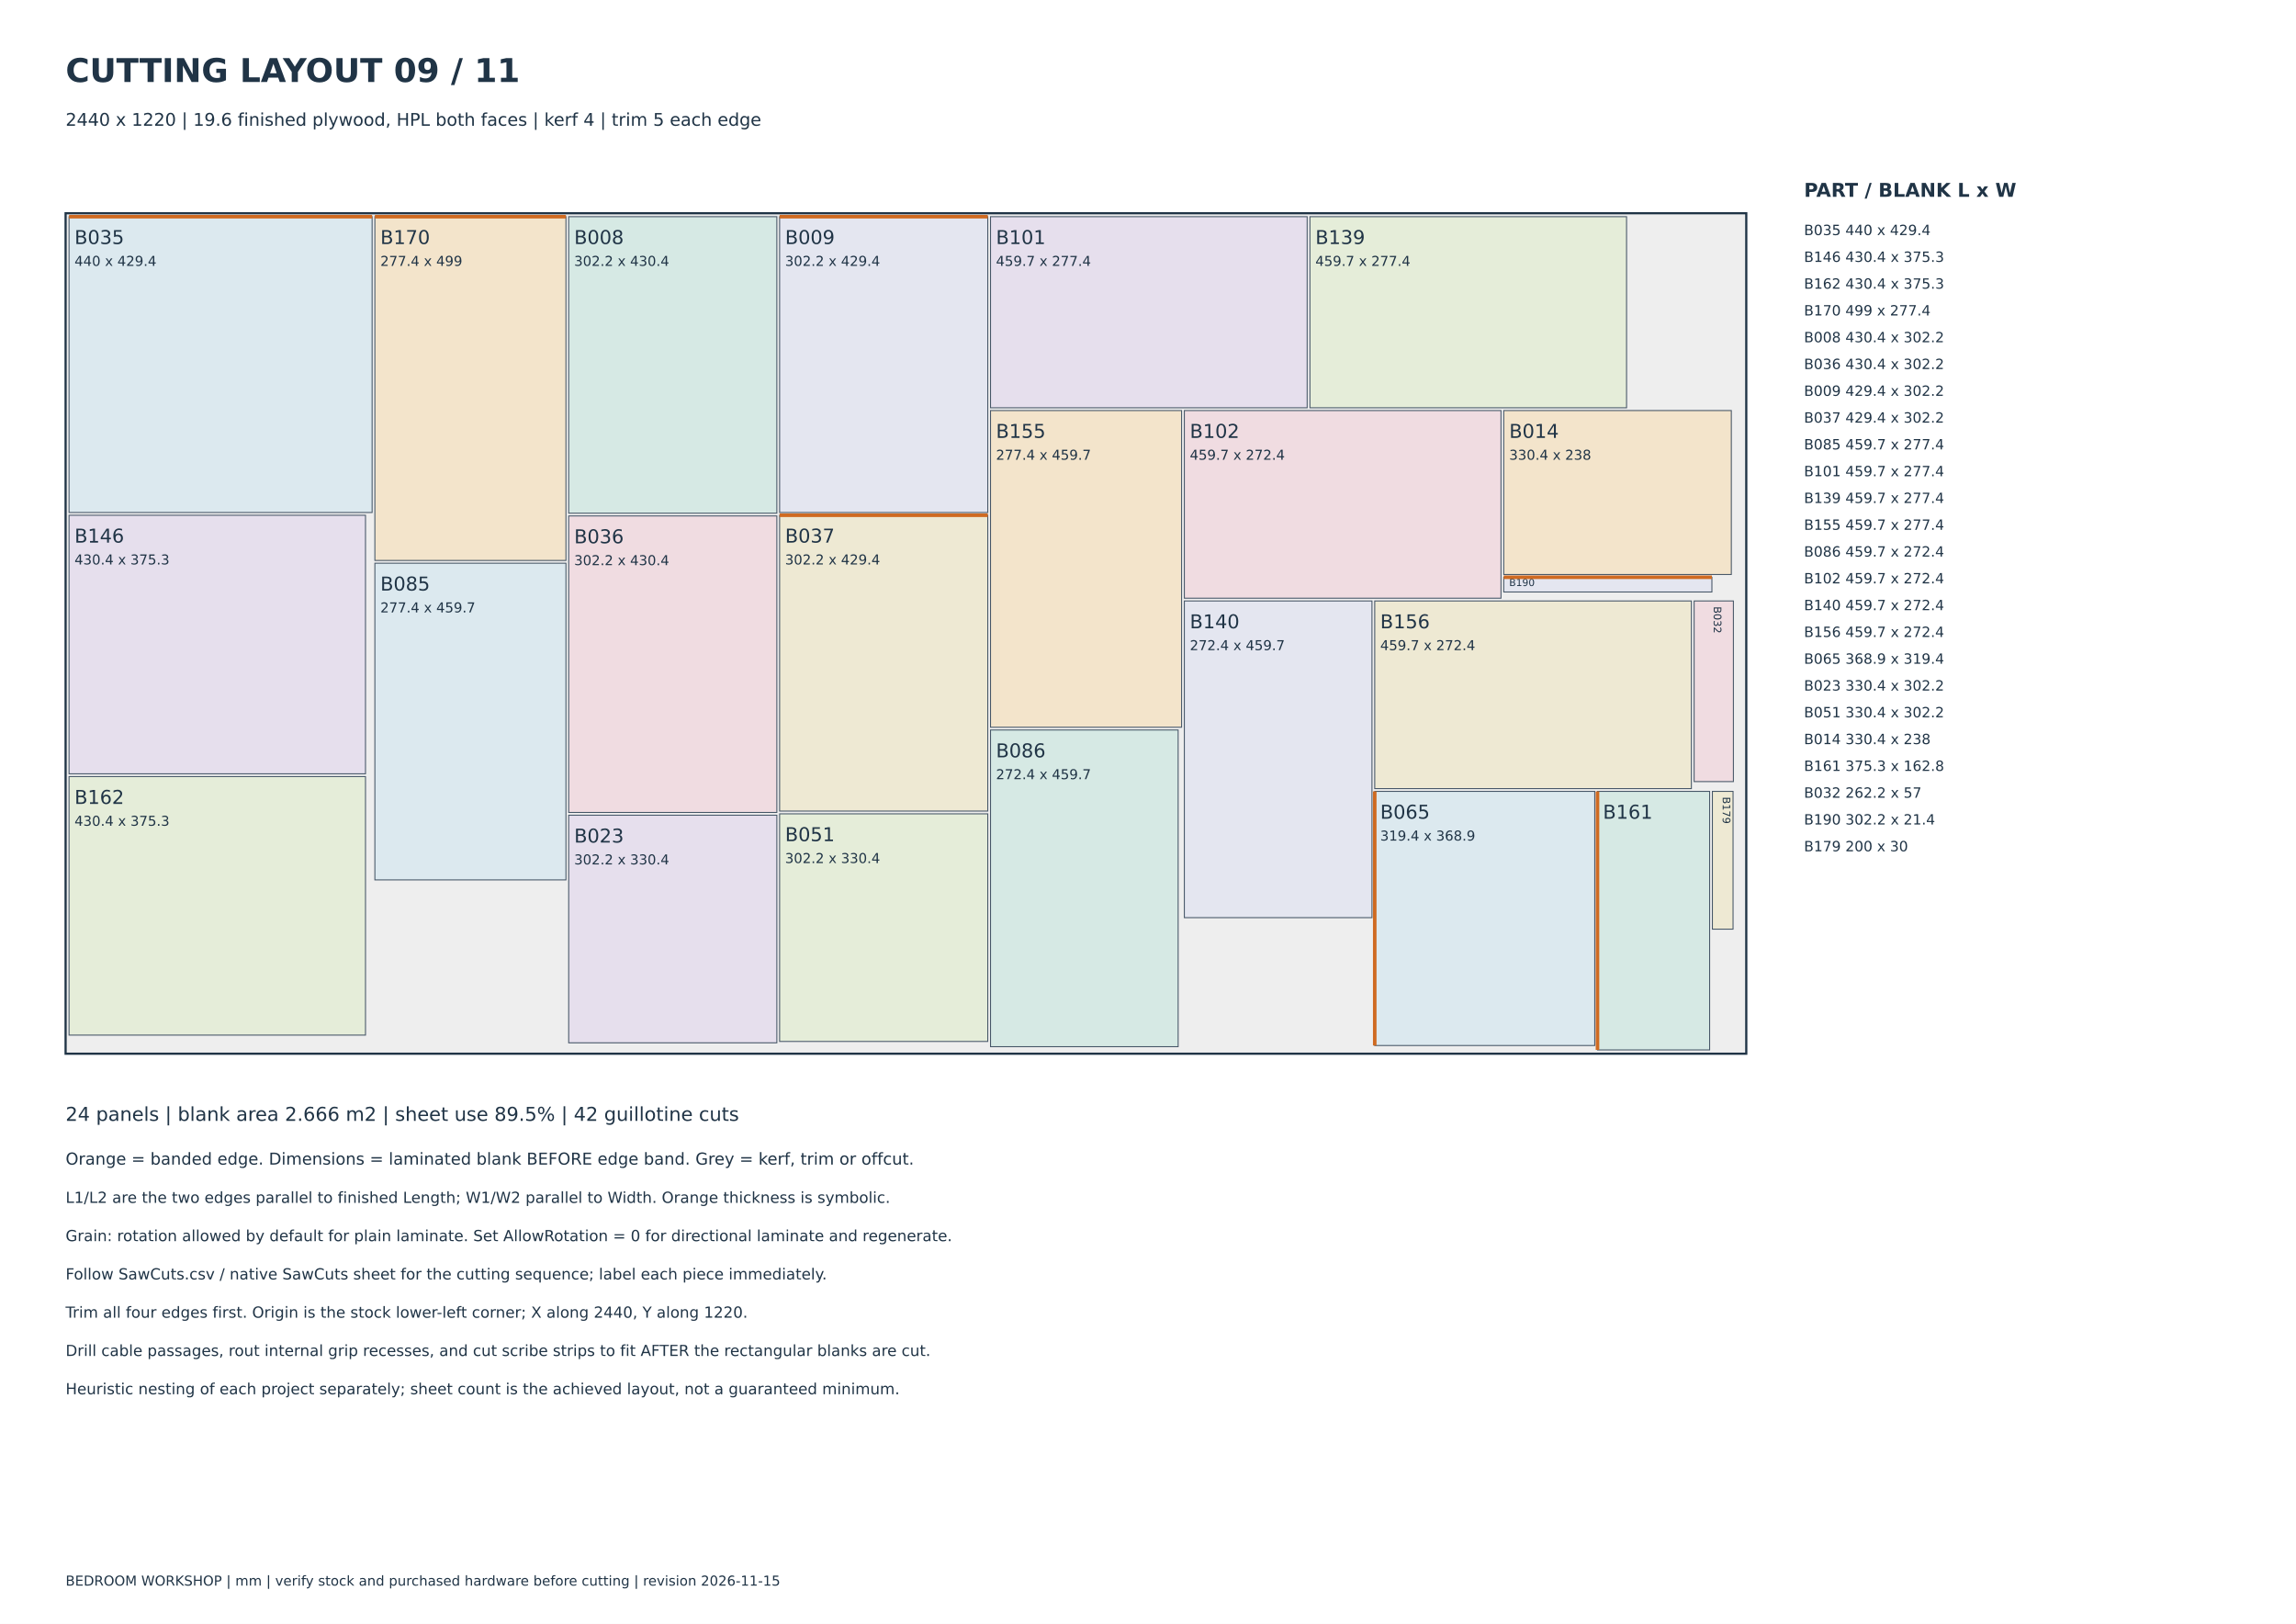
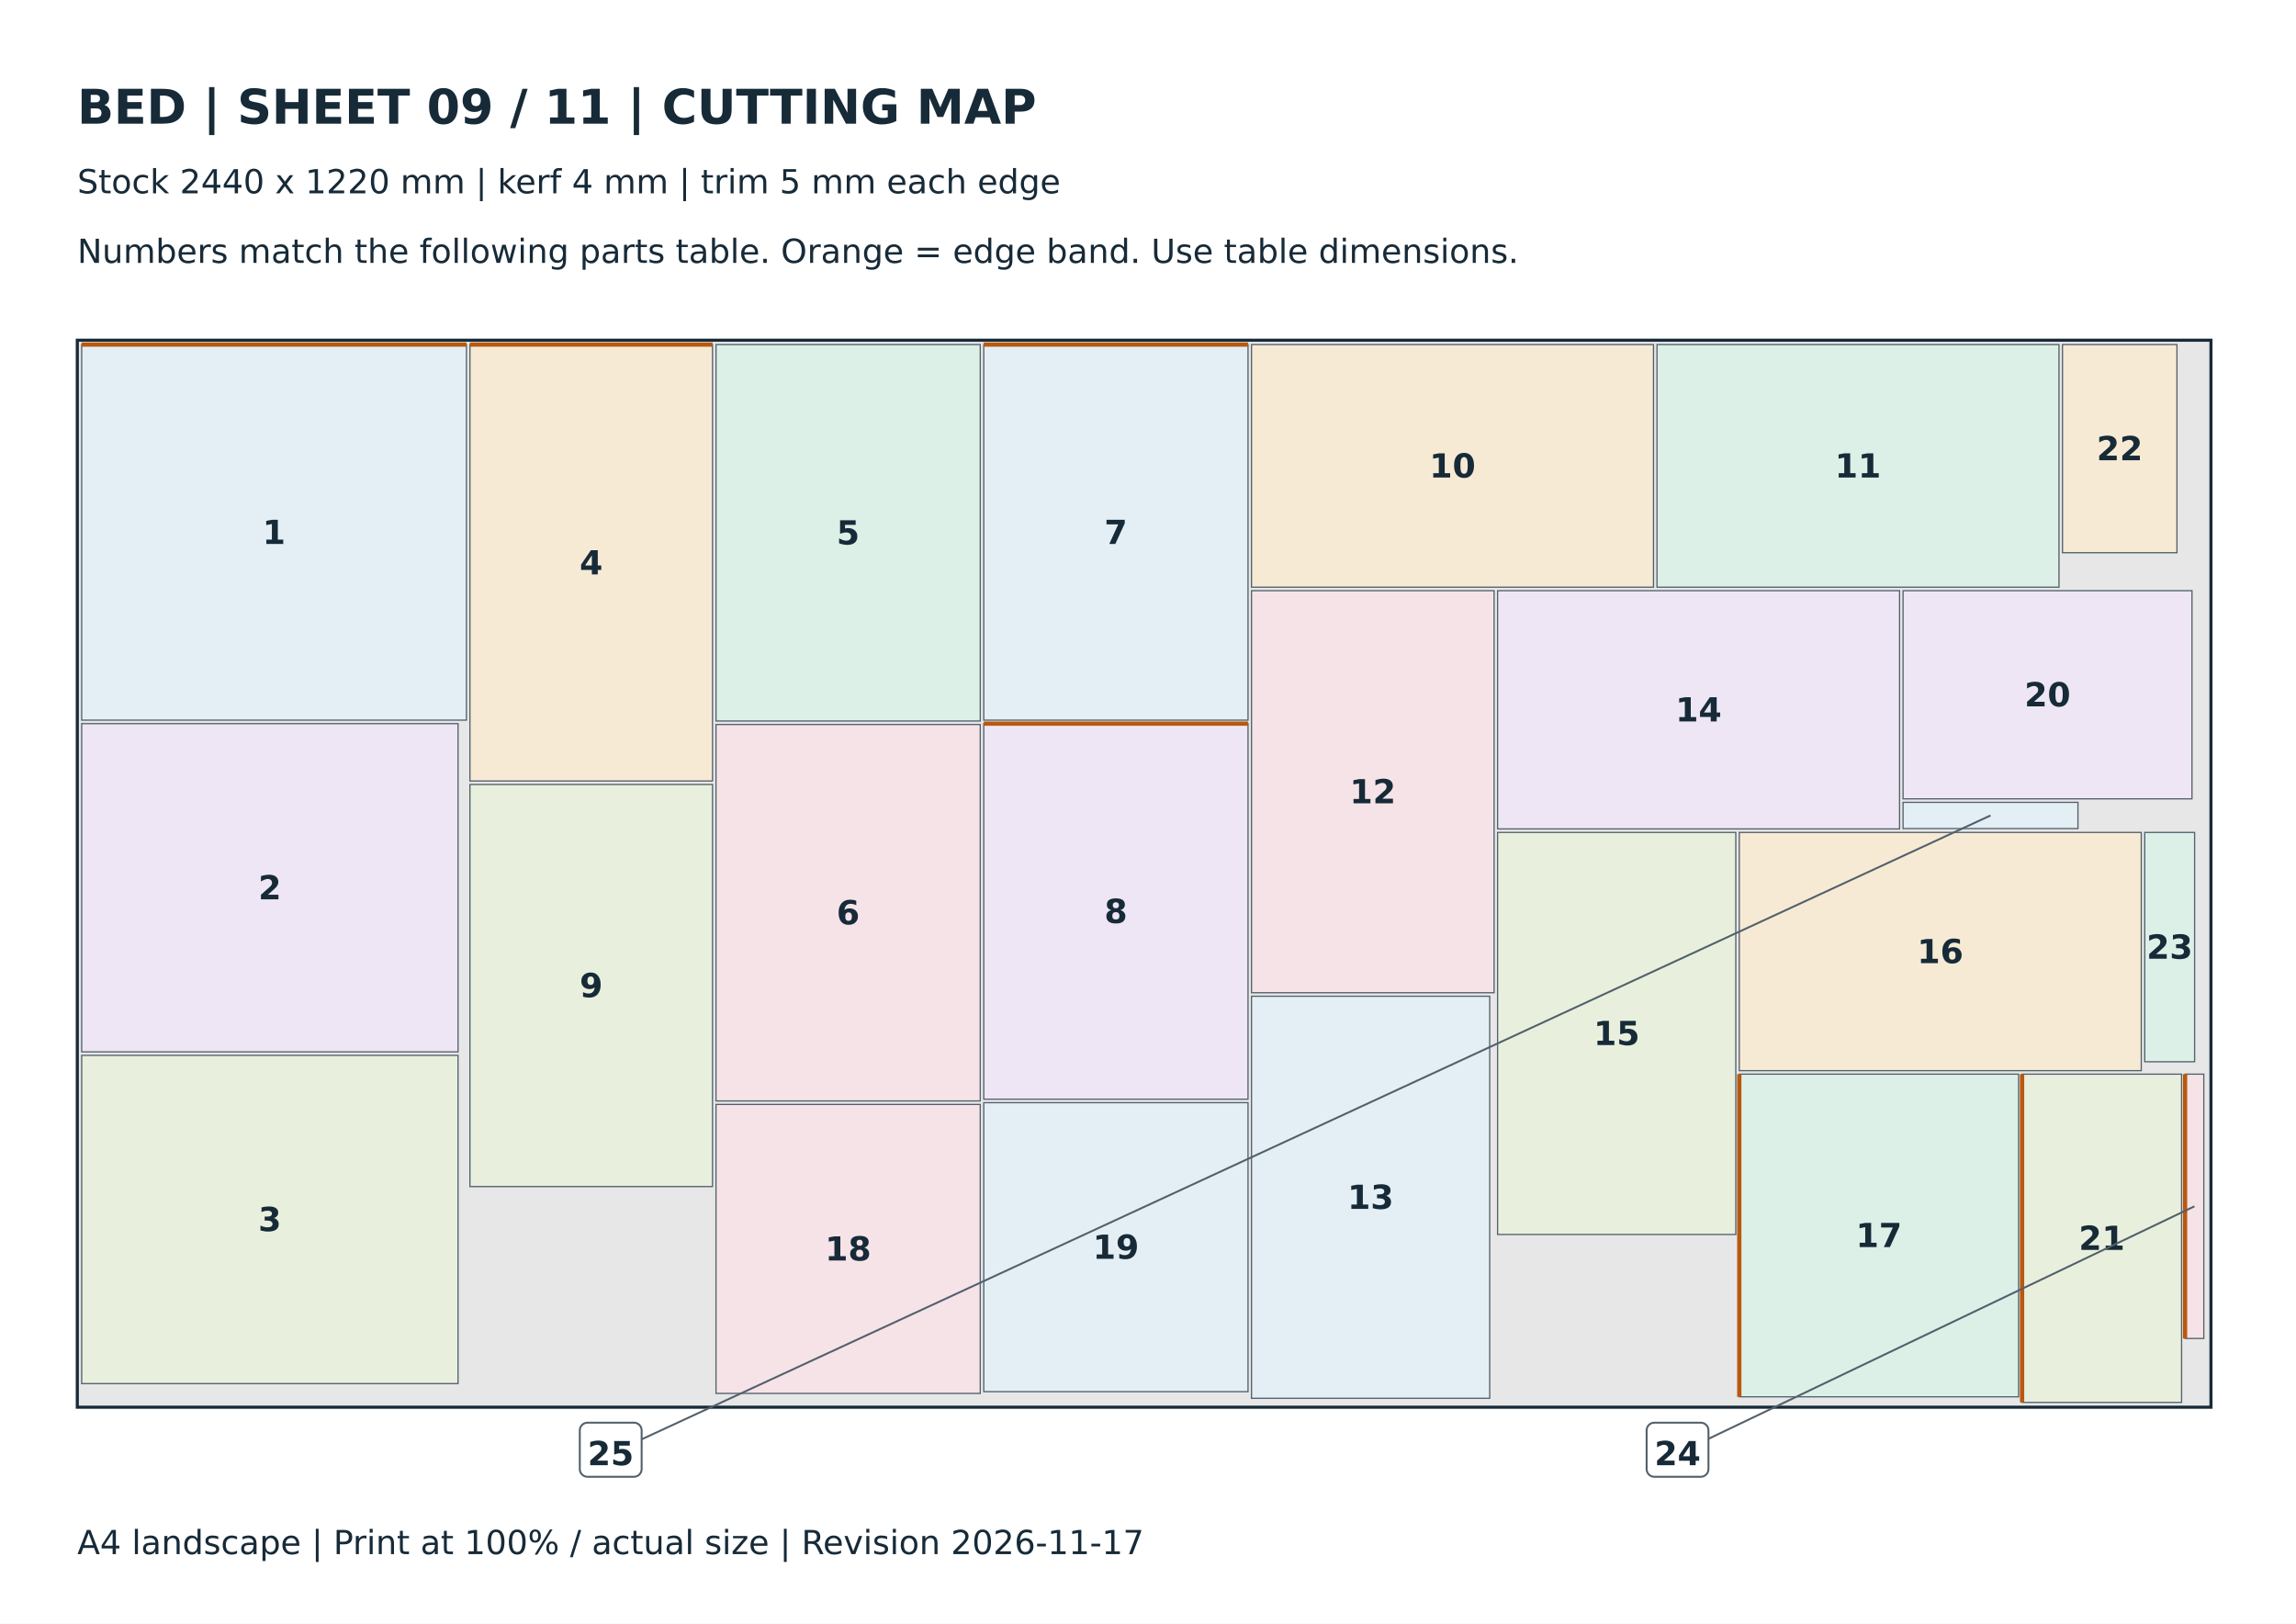
- <svg xmlns="http://www.w3.org/2000/svg" width="420mm" height="297mm" viewBox="0 0 420 297">
-   <rect width="420" height="297" fill="white" />
-   <style>text {font-family:DejaVu Sans,sans-serif;fill:#203446} .small{font-size:2.5px} .body{font-size:3.1px}</style>
-   <text x="12" y="15" font-size="6" font-weight="bold">CUTTING LAYOUT 09 / 11</text>
-   <text x="12" y="23" font-size="3.2">2440 x 1220 | 19.6 finished plywood, HPL both faces | kerf 4 | trim 5 each edge</text>
-   <text x="12" y="290" class="small">BEDROOM WORKSHOP | mm | verify stock and purchased hardware before cutting | revision 2026-11-15</text>
-   <rect x="12" y="39" width="307.44" height="153.72" fill="#eeeeee" stroke="#203446" stroke-width=".4" />
-   <rect x="12.63" y="39.63" width="55.44" height="54.104" fill="#dce9ef" stroke="#465667" stroke-width=".18" />
-   <text x="13.63" y="44.63" font-size="3.5">B035</text>
-   <text x="13.63" y="48.63" font-size="2.5">440 x 429.4</text>
-   <path d="M12.63 39.63 L68.07 39.63" stroke="#cf6a21" stroke-width=".65" />
-   <rect x="12.63" y="94.238" width="54.23" height="47.288" fill="#e6dfed" stroke="#465667" stroke-width=".18" />
-   <text x="13.63" y="99.238" font-size="3.5">B146</text>
-   <text x="13.63" y="103.238" font-size="2.5">430.4 x 375.3</text>
-   <rect x="12.63" y="142.03" width="54.23" height="47.288" fill="#e5edd9" stroke="#465667" stroke-width=".18" />
-   <text x="13.63" y="147.03" font-size="3.5">B162</text>
-   <text x="13.63" y="151.03" font-size="2.5">430.4 x 375.3</text>
-   <rect x="68.574" y="39.63" width="34.952" height="62.874" fill="#f3e4cb" stroke="#465667" stroke-width=".18" />
-   <text x="69.574" y="44.63" font-size="3.5">B170</text>
-   <text x="69.574" y="48.63" font-size="2.5">277.4 x 499</text>
-   <path d="M68.574 39.63 L103.526 39.63" stroke="#cf6a21" stroke-width=".65" />
-   <rect x="104.03" y="39.63" width="38.077" height="54.23" fill="#d6e9e4" stroke="#465667" stroke-width=".18" />
-   <text x="105.03" y="44.63" font-size="3.5">B008</text>
-   <text x="105.03" y="48.63" font-size="2.5">302.2 x 430.4</text>
-   <rect x="104.03" y="94.364" width="38.077" height="54.23" fill="#f0dce1" stroke="#465667" stroke-width=".18" />
-   <text x="105.03" y="99.364" font-size="3.5">B036</text>
-   <text x="105.03" y="103.364" font-size="2.5">302.2 x 430.4</text>
-   <rect x="142.612" y="39.63" width="38.077" height="54.104" fill="#e4e6f0" stroke="#465667" stroke-width=".18" />
-   <text x="143.612" y="44.63" font-size="3.5">B009</text>
-   <text x="143.612" y="48.63" font-size="2.5">302.2 x 429.4</text>
-   <path d="M142.612 39.63 L180.689 39.63" stroke="#cf6a21" stroke-width=".65" />
-   <rect x="142.612" y="94.238" width="38.077" height="54.104" fill="#eee9d3" stroke="#465667" stroke-width=".18" />
-   <text x="143.612" y="99.238" font-size="3.5">B037</text>
-   <text x="143.612" y="103.238" font-size="2.5">302.2 x 429.4</text>
-   <path d="M142.612 94.238 L180.689 94.238" stroke="#cf6a21" stroke-width=".65" />
-   <rect x="68.574" y="103.008" width="34.952" height="57.922" fill="#dce9ef" stroke="#465667" stroke-width=".18" />
-   <text x="69.574" y="108.008" font-size="3.5">B085</text>
-   <text x="69.574" y="112.008" font-size="2.5">277.4 x 459.7</text>
-   <rect x="181.193" y="39.63" width="57.922" height="34.952" fill="#e6dfed" stroke="#465667" stroke-width=".18" />
-   <text x="182.193" y="44.63" font-size="3.5">B101</text>
-   <text x="182.193" y="48.63" font-size="2.5">459.7 x 277.4</text>
-   <rect x="239.619" y="39.63" width="57.922" height="34.952" fill="#e5edd9" stroke="#465667" stroke-width=".18" />
-   <text x="240.619" y="44.63" font-size="3.5">B139</text>
-   <text x="240.619" y="48.63" font-size="2.5">459.7 x 277.4</text>
-   <rect x="181.193" y="75.086" width="34.952" height="57.922" fill="#f3e4cb" stroke="#465667" stroke-width=".18" />
-   <text x="182.193" y="80.086" font-size="3.5">B155</text>
-   <text x="182.193" y="84.086" font-size="2.5">277.4 x 459.7</text>
-   <rect x="181.193" y="133.513" width="34.322" height="57.922" fill="#d6e9e4" stroke="#465667" stroke-width=".18" />
-   <text x="182.193" y="138.513" font-size="3.5">B086</text>
-   <text x="182.193" y="142.513" font-size="2.5">272.4 x 459.7</text>
-   <rect x="216.649" y="75.086" width="57.922" height="34.322" fill="#f0dce1" stroke="#465667" stroke-width=".18" />
-   <text x="217.649" y="80.086" font-size="3.5">B102</text>
-   <text x="217.649" y="84.086" font-size="2.5">459.7 x 272.4</text>
-   <rect x="216.649" y="109.913" width="34.322" height="57.922" fill="#e4e6f0" stroke="#465667" stroke-width=".18" />
-   <text x="217.649" y="114.913" font-size="3.5">B140</text>
-   <text x="217.649" y="118.913" font-size="2.5">272.4 x 459.7</text>
-   <rect x="251.476" y="109.913" width="57.922" height="34.322" fill="#eee9d3" stroke="#465667" stroke-width=".18" />
-   <text x="252.476" y="114.913" font-size="3.5">B156</text>
-   <text x="252.476" y="118.913" font-size="2.5">459.7 x 272.4</text>
-   <rect x="251.476" y="144.739" width="40.244" height="46.481" fill="#dce9ef" stroke="#465667" stroke-width=".18" />
-   <text x="252.476" y="149.739" font-size="3.5">B065</text>
-   <text x="252.476" y="153.739" font-size="2.5">319.4 x 368.9</text>
-   <path d="M251.476 144.739 L251.476 191.221" stroke="#cf6a21" stroke-width=".65" />
-   <rect x="104.03" y="149.099" width="38.077" height="41.63" fill="#e6dfed" stroke="#465667" stroke-width=".18" />
-   <text x="105.03" y="154.099" font-size="3.5">B023</text>
-   <text x="105.03" y="158.099" font-size="2.5">302.2 x 330.4</text>
-   <rect x="142.612" y="148.847" width="38.077" height="41.63" fill="#e5edd9" stroke="#465667" stroke-width=".18" />
-   <text x="143.612" y="153.847" font-size="3.5">B051</text>
-   <text x="143.612" y="157.847" font-size="2.5">302.2 x 330.4</text>
-   <rect x="275.075" y="75.086" width="41.63" height="29.988" fill="#f3e4cb" stroke="#465667" stroke-width=".18" />
-   <text x="276.075" y="80.086" font-size="3.5">B014</text>
-   <text x="276.075" y="84.086" font-size="2.5">330.4 x 238</text>
-   <rect x="292.224" y="144.739" width="20.513" height="47.288" fill="#d6e9e4" stroke="#465667" stroke-width=".18" />
-   <text x="293.224" y="149.739" font-size="3.5">B161</text>
-   <path d="M292.224 144.739 L292.224 192.027" stroke="#cf6a21" stroke-width=".65" />
-   <rect x="309.902" y="109.913" width="7.182" height="33.037" fill="#f0dce1" stroke="#465667" stroke-width=".18" />
-   <text transform="translate(313.4928,110.9128) rotate(90)" font-size="1.9">B032</text>
-   <rect x="275.075" y="105.578" width="38.077" height="2.696" fill="#e4e6f0" stroke="#465667" stroke-width=".18" />
-   <text x="276.075" y="107.178" font-size="1.8">B190</text>
-   <path d="M275.075 105.578 L313.153 105.578" stroke="#cf6a21" stroke-width=".65" />
-   <rect x="313.241" y="144.739" width="3.78" height="25.2" fill="#eee9d3" stroke="#465667" stroke-width=".18" />
-   <text transform="translate(315.1308,145.7392) rotate(90)" font-size="1.9">B179</text>
-   <text x="12" y="205" font-size="3.5">24 panels | blank area 2.666 m2 | sheet use 89.5% | 42 guillotine cuts</text>
-   <text x="12" y="213" font-size="3">Orange = banded edge. Dimensions = laminated blank BEFORE edge band. Grey = kerf, trim or offcut.</text>
-   <text x="12" y="220" font-size="2.8">L1/L2 are the two edges parallel to finished Length; W1/W2 parallel to Width. Orange thickness is symbolic.</text>
-   <text x="12" y="227" font-size="2.8">Grain: rotation allowed by default for plain laminate. Set AllowRotation = 0 for directional laminate and regenerate.</text>
-   <text x="12" y="234" font-size="2.8">Follow SawCuts.csv / native SawCuts sheet for the cutting sequence; label each piece immediately.</text>
-   <text x="12" y="241" font-size="2.8">Trim all four edges first. Origin is the stock lower-left corner; X along 2440, Y along 1220.</text>
-   <text x="12" y="248" font-size="2.8">Drill cable passages, rout internal grip recesses, and cut scribe strips to fit AFTER the rectangular blanks are cut.</text>
-   <text x="12" y="255" font-size="2.8">Heuristic nesting of each project separately; sheet count is the achieved layout, not a guaranteed minimum.</text>
-   <text x="330" y="36" font-size="3.5" font-weight="bold">PART / BLANK L x W</text>
-   <text x="330" y="43.0" font-size="2.6">B035  440 x 429.4</text>
-   <text x="330" y="47.9" font-size="2.6">B146  430.4 x 375.3</text>
-   <text x="330" y="52.8" font-size="2.6">B162  430.4 x 375.3</text>
-   <text x="330" y="57.7" font-size="2.6">B170  499 x 277.4</text>
-   <text x="330" y="62.6" font-size="2.6">B008  430.4 x 302.2</text>
-   <text x="330" y="67.5" font-size="2.6">B036  430.4 x 302.2</text>
-   <text x="330" y="72.4" font-size="2.6">B009  429.4 x 302.2</text>
-   <text x="330" y="77.3" font-size="2.6">B037  429.4 x 302.2</text>
-   <text x="330" y="82.2" font-size="2.6">B085  459.7 x 277.4</text>
-   <text x="330" y="87.1" font-size="2.6">B101  459.7 x 277.4</text>
-   <text x="330" y="92.0" font-size="2.6">B139  459.7 x 277.4</text>
-   <text x="330" y="96.9" font-size="2.6">B155  459.7 x 277.4</text>
-   <text x="330" y="101.8" font-size="2.6">B086  459.7 x 272.4</text>
-   <text x="330" y="106.7" font-size="2.6">B102  459.7 x 272.4</text>
-   <text x="330" y="111.6" font-size="2.6">B140  459.7 x 272.4</text>
-   <text x="330" y="116.5" font-size="2.6">B156  459.7 x 272.4</text>
-   <text x="330" y="121.4" font-size="2.6">B065  368.9 x 319.4</text>
-   <text x="330" y="126.3" font-size="2.6">B023  330.4 x 302.2</text>
-   <text x="330" y="131.2" font-size="2.6">B051  330.4 x 302.2</text>
-   <text x="330" y="136.1" font-size="2.6">B014  330.4 x 238</text>
-   <text x="330" y="141.0" font-size="2.6">B161  375.3 x 162.8</text>
-   <text x="330" y="145.9" font-size="2.6">B032  262.2 x 57</text>
-   <text x="330" y="150.8" font-size="2.6">B190  302.2 x 21.4</text>
-   <text x="330" y="155.7" font-size="2.6">B179  200 x 30</text>
+ <svg xmlns="http://www.w3.org/2000/svg" width="297mm" height="210mm" viewBox="0 0 297 210">
+   <rect width="297" height="210" fill="white" />
+   <style>text {font-family:DejaVu Sans,sans-serif;fill:#172a38}</style>
+   <text x="10" y="16" font-size="6.2" font-weight="bold">BED | SHEET 09 / 11 | CUTTING MAP</text>
+   <text x="10" y="25" font-size="4.3">Stock 2440 x 1220 mm | kerf 4 mm | trim 5 mm each edge</text>
+   <text x="10" y="201" font-size="4.3">A4 landscape | Print at 100% / actual size | Revision 2026-11-17</text>
+   <text x="10" y="34" font-size="4.3">Numbers match the following parts table. Orange = edge band. Use table dimensions.</text>
+   <rect x="10" y="44" width="276.0" height="138.0" fill="#e7e7e7" stroke="#172a38" stroke-width=".4" />
+   <rect x="10.566" y="44.566" width="49.77" height="48.571" fill="#e4eff5" stroke="#52606b" stroke-width=".16" />
+   <path d="M10.566 44.566 L60.336 44.566" stroke="#b8590e" stroke-width=".55" />
+   <text x="35.451" y="70.351" font-size="4.3" text-anchor="middle" font-weight="bold">1</text>
+   <rect x="10.566" y="93.59" width="48.685" height="42.452" fill="#eee6f5" stroke="#52606b" stroke-width=".16" />
+   <text x="34.908" y="116.315" font-size="4.3" text-anchor="middle" font-weight="bold">2</text>
+   <rect x="10.566" y="136.494" width="48.685" height="42.452" fill="#e8f0dd" stroke="#52606b" stroke-width=".16" />
+   <text x="34.908" y="159.22" font-size="4.3" text-anchor="middle" font-weight="bold">3</text>
+   <rect x="60.789" y="44.566" width="31.378" height="56.444" fill="#f7ead4" stroke="#52606b" stroke-width=".16" />
+   <path d="M60.789 44.566 L92.167 44.566" stroke="#b8590e" stroke-width=".55" />
+   <text x="76.478" y="74.288" font-size="4.3" text-anchor="middle" font-weight="bold">4</text>
+   <rect x="92.619" y="44.566" width="34.183" height="48.685" fill="#dcf0e8" stroke="#52606b" stroke-width=".16" />
+   <text x="109.711" y="70.408" font-size="4.3" text-anchor="middle" font-weight="bold">5</text>
+   <rect x="92.619" y="93.703" width="34.183" height="48.685" fill="#f6e3e8" stroke="#52606b" stroke-width=".16" />
+   <text x="109.711" y="119.545" font-size="4.3" text-anchor="middle" font-weight="bold">6</text>
+   <rect x="127.255" y="44.566" width="34.183" height="48.571" fill="#e4eff5" stroke="#52606b" stroke-width=".16" />
+   <path d="M127.255 44.566 L161.438 44.566" stroke="#b8590e" stroke-width=".55" />
+   <text x="144.346" y="70.351" font-size="4.3" text-anchor="middle" font-weight="bold">7</text>
+   <rect x="127.255" y="93.59" width="34.183" height="48.571" fill="#eee6f5" stroke="#52606b" stroke-width=".16" />
+   <path d="M127.255 93.59 L161.438 93.59" stroke="#b8590e" stroke-width=".55" />
+   <text x="144.346" y="119.375" font-size="4.3" text-anchor="middle" font-weight="bold">8</text>
+   <rect x="60.789" y="101.462" width="31.378" height="51.999" fill="#e8f0dd" stroke="#52606b" stroke-width=".16" />
+   <text x="76.478" y="128.962" font-size="4.3" text-anchor="middle" font-weight="bold">9</text>
+   <rect x="161.89" y="44.566" width="51.999" height="31.378" fill="#f7ead4" stroke="#52606b" stroke-width=".16" />
+   <text x="187.89" y="61.755" font-size="4.3" text-anchor="middle" font-weight="bold">10</text>
+   <rect x="214.342" y="44.566" width="51.999" height="31.378" fill="#dcf0e8" stroke="#52606b" stroke-width=".16" />
+   <text x="240.341" y="61.755" font-size="4.3" text-anchor="middle" font-weight="bold">11</text>
+   <rect x="161.89" y="76.396" width="31.378" height="51.999" fill="#f6e3e8" stroke="#52606b" stroke-width=".16" />
+   <text x="177.58" y="103.895" font-size="4.3" text-anchor="middle" font-weight="bold">12</text>
+   <rect x="161.89" y="128.847" width="30.812" height="51.999" fill="#e4eff5" stroke="#52606b" stroke-width=".16" />
+   <text x="177.297" y="156.347" font-size="4.3" text-anchor="middle" font-weight="bold">13</text>
+   <rect x="193.721" y="76.396" width="51.999" height="30.812" fill="#eee6f5" stroke="#52606b" stroke-width=".16" />
+   <text x="219.72" y="93.302" font-size="4.3" text-anchor="middle" font-weight="bold">14</text>
+   <rect x="193.721" y="107.661" width="30.812" height="51.999" fill="#e8f0dd" stroke="#52606b" stroke-width=".16" />
+   <text x="209.127" y="135.16" font-size="4.3" text-anchor="middle" font-weight="bold">15</text>
+   <rect x="224.986" y="107.661" width="51.999" height="30.812" fill="#f7ead4" stroke="#52606b" stroke-width=".16" />
+   <text x="250.985" y="124.567" font-size="4.3" text-anchor="middle" font-weight="bold">16</text>
+   <rect x="224.986" y="138.926" width="36.129" height="41.728" fill="#dcf0e8" stroke="#52606b" stroke-width=".16" />
+   <path d="M224.986 138.926 L224.986 180.654" stroke="#b8590e" stroke-width=".55" />
+   <text x="243.05" y="161.29" font-size="4.3" text-anchor="middle" font-weight="bold">17</text>
+   <rect x="92.619" y="142.84" width="34.183" height="37.373" fill="#f6e3e8" stroke="#52606b" stroke-width=".16" />
+   <text x="109.711" y="163.026" font-size="4.3" text-anchor="middle" font-weight="bold">18</text>
+   <rect x="127.255" y="142.613" width="34.183" height="37.373" fill="#e4eff5" stroke="#52606b" stroke-width=".16" />
+   <text x="144.346" y="162.8" font-size="4.3" text-anchor="middle" font-weight="bold">19</text>
+   <rect x="246.172" y="76.396" width="37.373" height="26.921" fill="#eee6f5" stroke="#52606b" stroke-width=".16" />
+   <text x="264.859" y="91.357" font-size="4.3" text-anchor="middle" font-weight="bold">20</text>
+   <rect x="261.567" y="138.926" width="20.632" height="42.452" fill="#e8f0dd" stroke="#52606b" stroke-width=".16" />
+   <path d="M261.567 138.926 L261.567 181.378" stroke="#b8590e" stroke-width=".55" />
+   <text x="271.883" y="161.652" font-size="4.3" text-anchor="middle" font-weight="bold">21</text>
+   <rect x="266.793" y="44.566" width="14.807" height="26.921" fill="#f7ead4" stroke="#52606b" stroke-width=".16" />
+   <text x="274.196" y="59.526" font-size="4.3" text-anchor="middle" font-weight="bold">22</text>
+   <rect x="277.437" y="107.661" width="6.448" height="29.659" fill="#dcf0e8" stroke="#52606b" stroke-width=".16" />
+   <text x="280.661" y="123.99" font-size="4.3" text-anchor="middle" font-weight="bold">23</text>
+   <rect x="282.652" y="138.926" width="2.421" height="34.183" fill="#f6e3e8" stroke="#52606b" stroke-width=".16" />
+   <path d="M282.652 138.926 L282.652 173.109" stroke="#b8590e" stroke-width=".55" />
+   <rect x="246.172" y="103.77" width="22.623" height="3.393" fill="#e4eff5" stroke="#52606b" stroke-width=".16" />
+   <path d="M257.484 105.467 L79.0 188" fill="none" stroke="#52606b" stroke-width=".25" />
+   <rect x="75.0" y="184" width="8" height="7" rx="1" fill="white" stroke="#52606b" stroke-width=".25" />
+   <text x="79" y="189.5" font-size="4.3" text-anchor="middle" font-weight="bold">25</text>
+   <path d="M283.862 156.018 L217.0 188" fill="none" stroke="#52606b" stroke-width=".25" />
+   <rect x="213.0" y="184" width="8" height="7" rx="1" fill="white" stroke="#52606b" stroke-width=".25" />
+   <text x="217" y="189.5" font-size="4.3" text-anchor="middle" font-weight="bold">24</text>
</svg>
